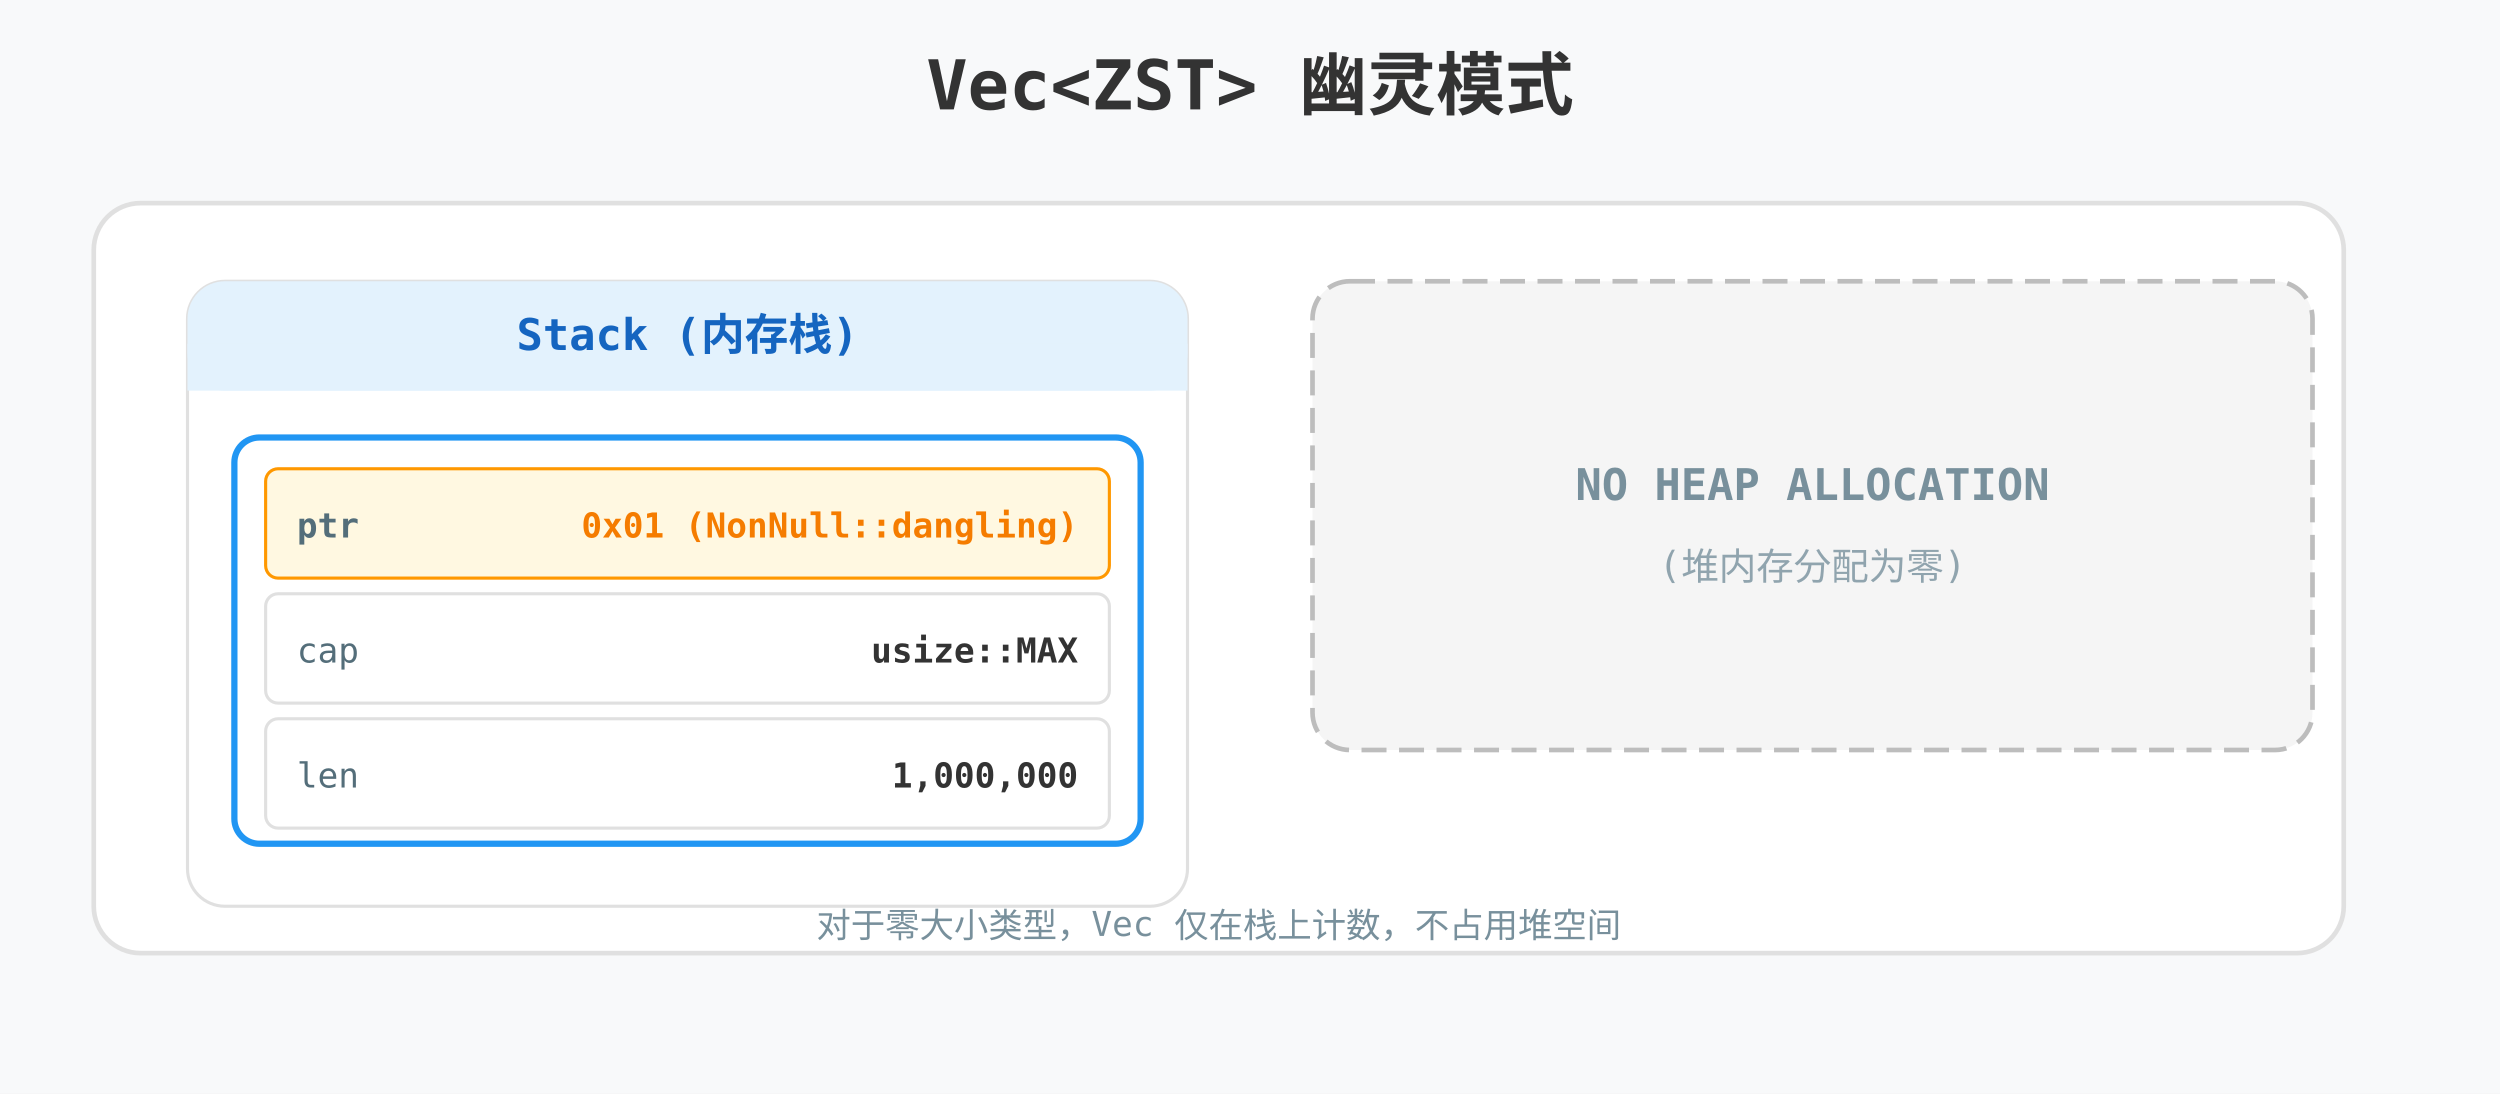
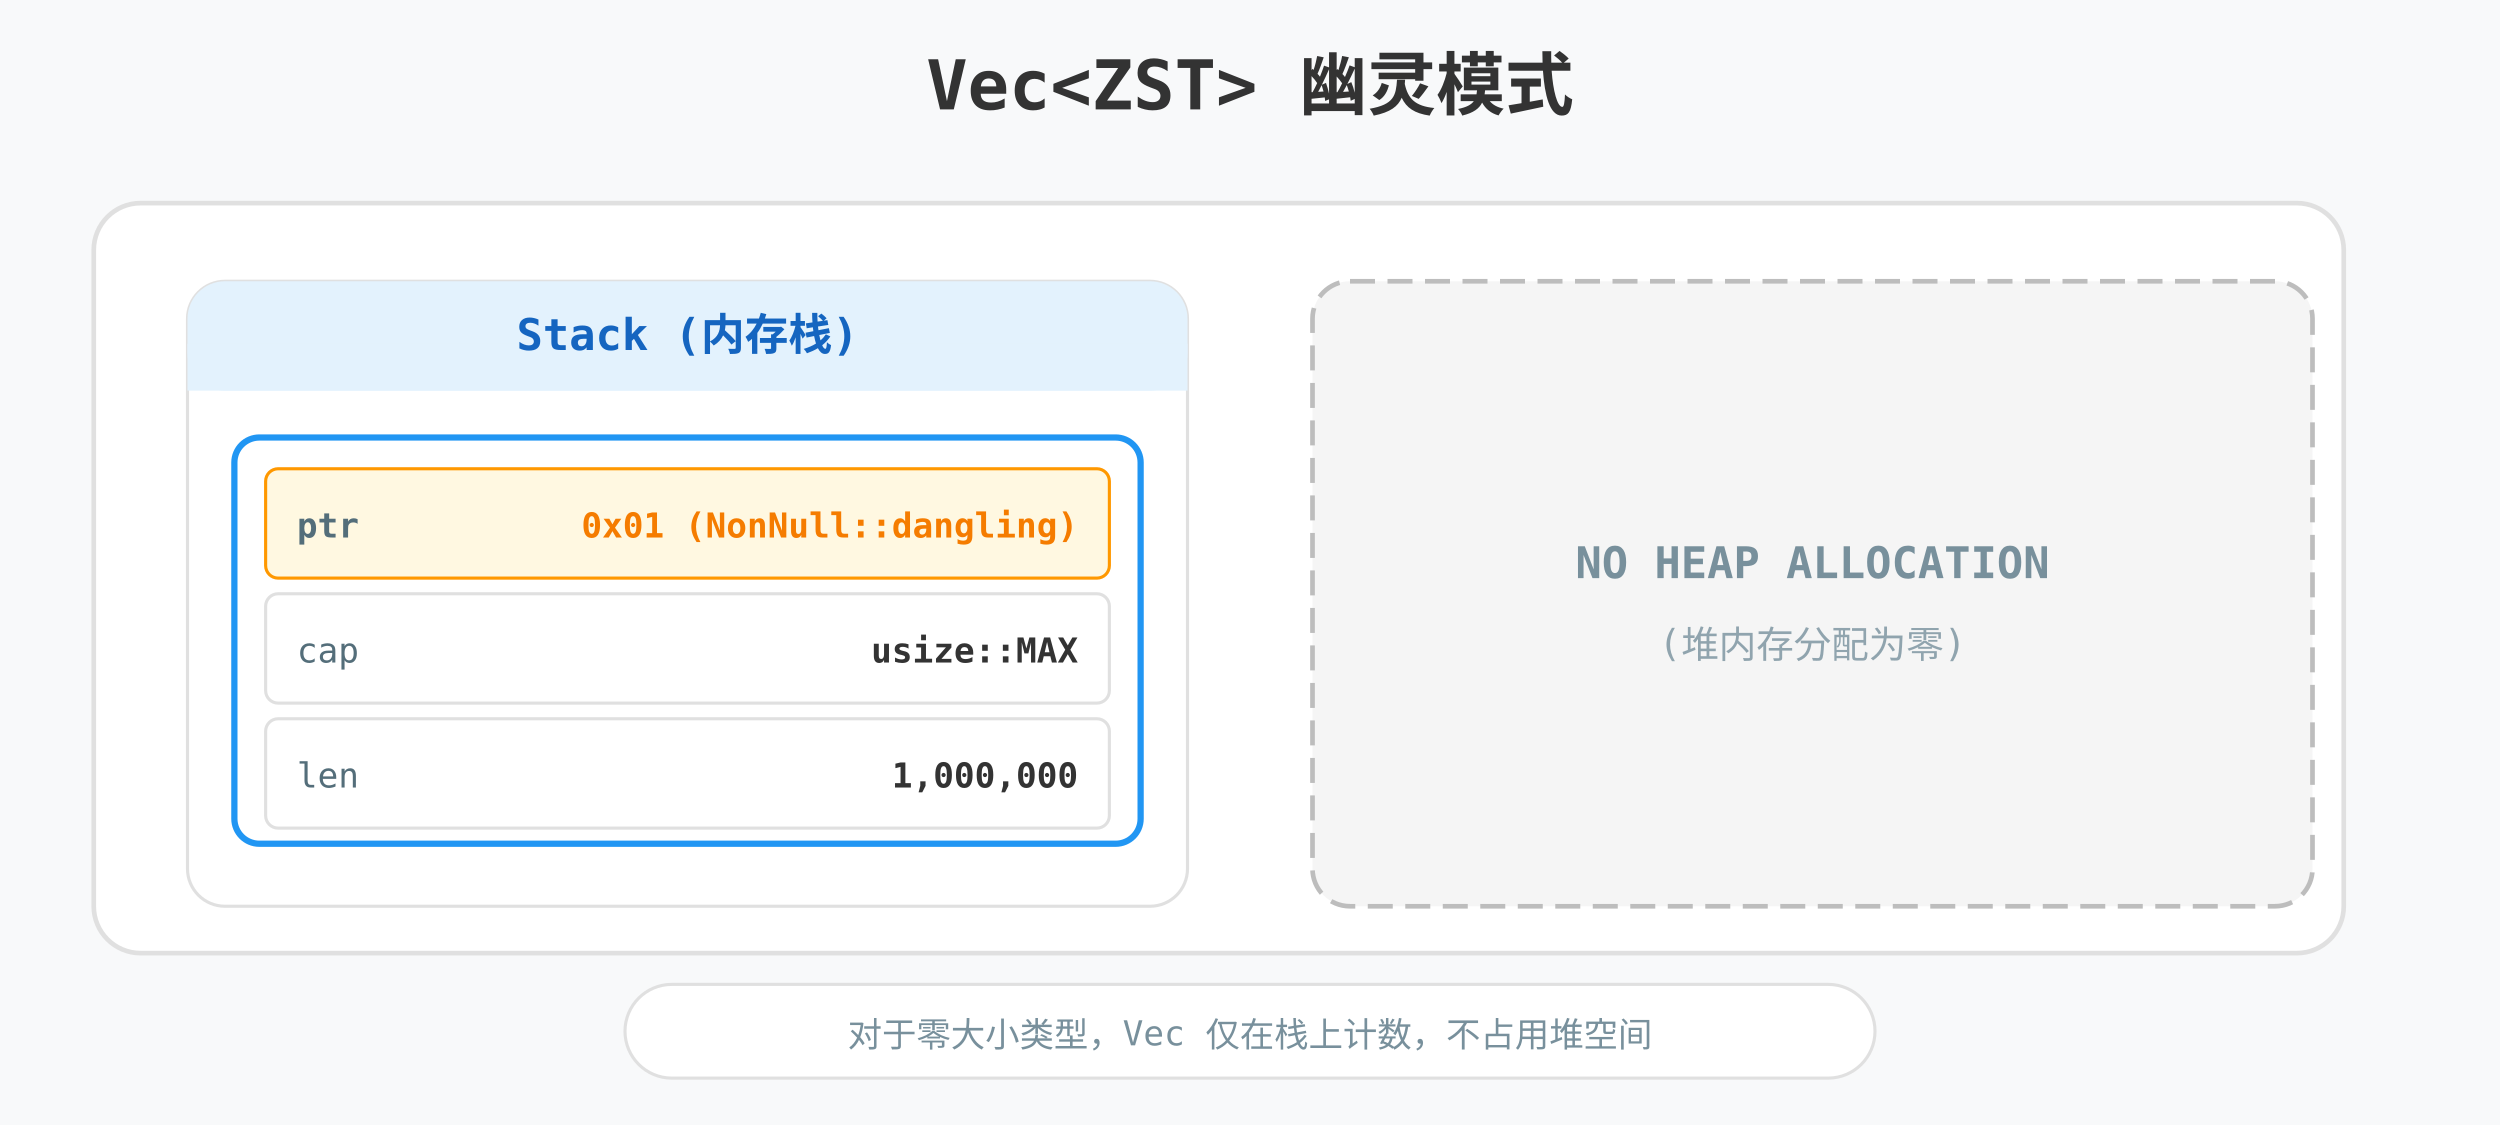
- <svg xmlns="http://www.w3.org/2000/svg" width="800" height="350" viewBox="0 0 800 350" shape-rendering="geometricPrecision" text-rendering="geometricPrecision">
-   <rect width="800" height="350" fill="#f8f9fa" />
+ <svg xmlns="http://www.w3.org/2000/svg" width="800" height="360" viewBox="0 0 800 360" shape-rendering="geometricPrecision" text-rendering="geometricPrecision">
+   <rect width="800" height="360" fill="#f8f9fa" />
  <text x="400" y="35" font-family="JetBrains Mono, monospace" font-size="22" font-weight="bold" text-anchor="middle" fill="#333333">Vec&lt;ZST&gt; 幽灵模式</text>
  <g transform="translate(40, 70)">
    <rect x="-10" y="-5" width="720" height="240" rx="15" fill="#fff" stroke="#e0e0e0" stroke-width="1.5" />
    <g transform="translate(20, 20)">
      <rect width="320" height="200" rx="12" fill="#ffffff" stroke="#e0e0e0" stroke-width="1" />
      <rect width="320" height="35" rx="12" fill="#e3f2fd" />
      <rect y="20" width="320" height="15" fill="#e3f2fd" />
      <text x="160" y="22" font-family="JetBrains Mono, monospace" font-size="14" font-weight="bold" fill="#1565c0" text-anchor="middle">Stack (内存栈)</text>
      <g transform="translate(15, 50)">
        <rect width="290" height="130" rx="8" fill="#ffffff" stroke="#2196f3" stroke-width="2" />
        <g transform="translate(10, 10)">
          <rect width="270" height="35" fill="#fff8e1" stroke="#ff9800" rx="4" />
          <text x="10" y="22" font-family="JetBrains Mono, monospace" font-size="11" font-weight="bold" fill="#546e7a">ptr</text>
          <text x="260" y="22" font-family="JetBrains Mono, monospace" font-size="11" font-weight="bold" fill="#f57c00" text-anchor="end">0x01 (NonNull::dangling)</text>
        </g>
        <g transform="translate(10, 50)">
          <rect width="270" height="35" fill="#ffffff" stroke="#e0e0e0" rx="4" />
          <text x="10" y="22" font-family="JetBrains Mono, monospace" font-size="11" fill="#546e7a">cap</text>
          <text x="260" y="22" font-family="JetBrains Mono, monospace" font-size="11" font-weight="bold" fill="#333333" text-anchor="end">usize::MAX</text>
        </g>
        <g transform="translate(10, 90)">
          <rect width="270" height="35" fill="#ffffff" stroke="#e0e0e0" rx="4" />
          <text x="10" y="22" font-family="JetBrains Mono, monospace" font-size="11" fill="#546e7a">len</text>
          <text x="260" y="22" font-family="JetBrains Mono, monospace" font-size="11" font-weight="bold" fill="#333333" text-anchor="end">1,000,000</text>
        </g>
      </g>
    </g>
    <g transform="translate(380, 20)">
-       <rect width="320" height="150" rx="12" fill="#f5f5f5" stroke="#bdbdbd" stroke-width="1.5" stroke-dasharray="8 4" />
-       <text x="160" y="70" font-family="JetBrains Mono, monospace" font-size="14" font-weight="bold" fill="#78909c" text-anchor="middle">NO HEAP ALLOCATION</text>
-       <text x="160" y="95" font-family="JetBrains Mono, monospace" font-size="12" fill="#90a4ae" text-anchor="middle">(堆内存分配为零)</text>
+       <rect width="320" height="200" rx="12" fill="#f5f5f5" stroke="#bdbdbd" stroke-width="1.5" stroke-dasharray="8 4" />
+       <text x="160" y="95" font-family="JetBrains Mono, monospace" font-size="14" font-weight="bold" fill="#78909c" text-anchor="middle">NO HEAP ALLOCATION</text>
+       <text x="160" y="120" font-family="JetBrains Mono, monospace" font-size="12" fill="#90a4ae" text-anchor="middle">(堆内存分配为零)</text>
    </g>
-     <text x="350" y="230" font-family="JetBrains Mono, monospace" font-size="11" fill="#78909c" text-anchor="middle">对于零大小类型，Vec 仅在栈上计数，不占用堆空间</text>
  </g>
+   <rect x="200" y="315" width="400" height="30" rx="15" fill="#ffffff" stroke="#e0e0e0" stroke-width="1" />
+   <text x="400" y="335" font-family="JetBrains Mono, monospace" font-size="11" fill="#78909c" text-anchor="middle">对于零大小类型，Vec 仅在栈上计数，不占用堆空间</text>
</svg>
